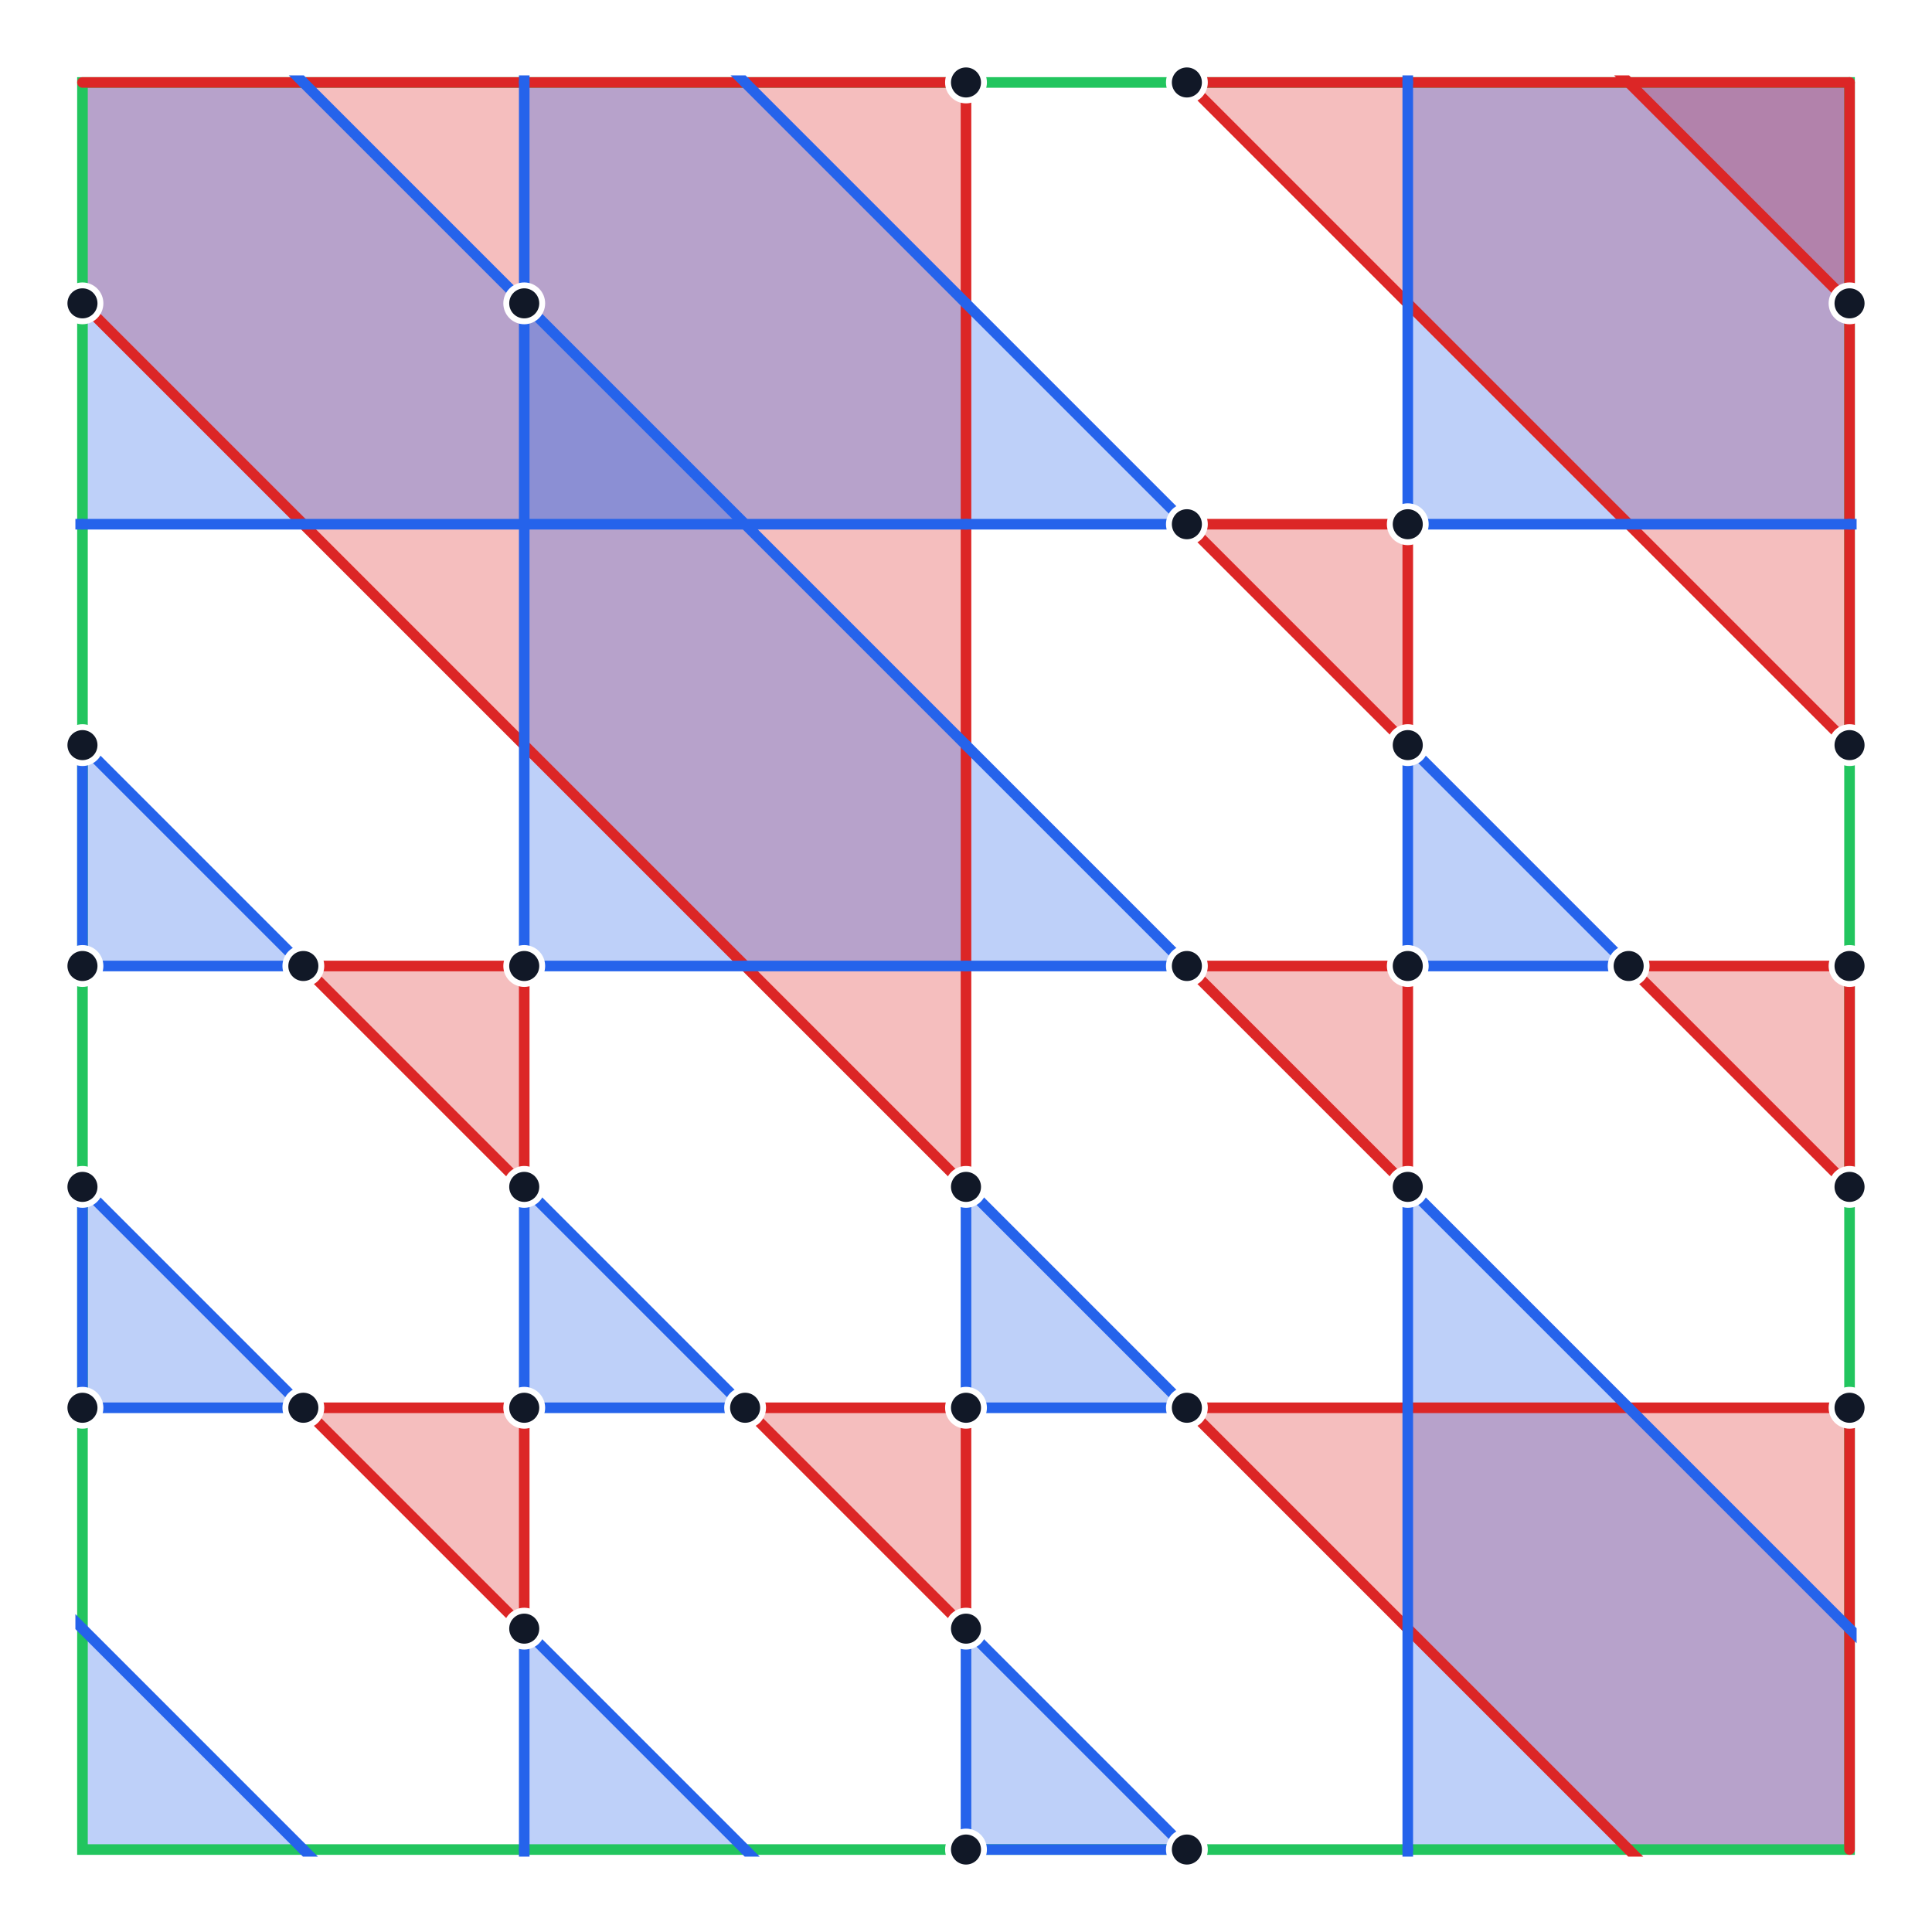
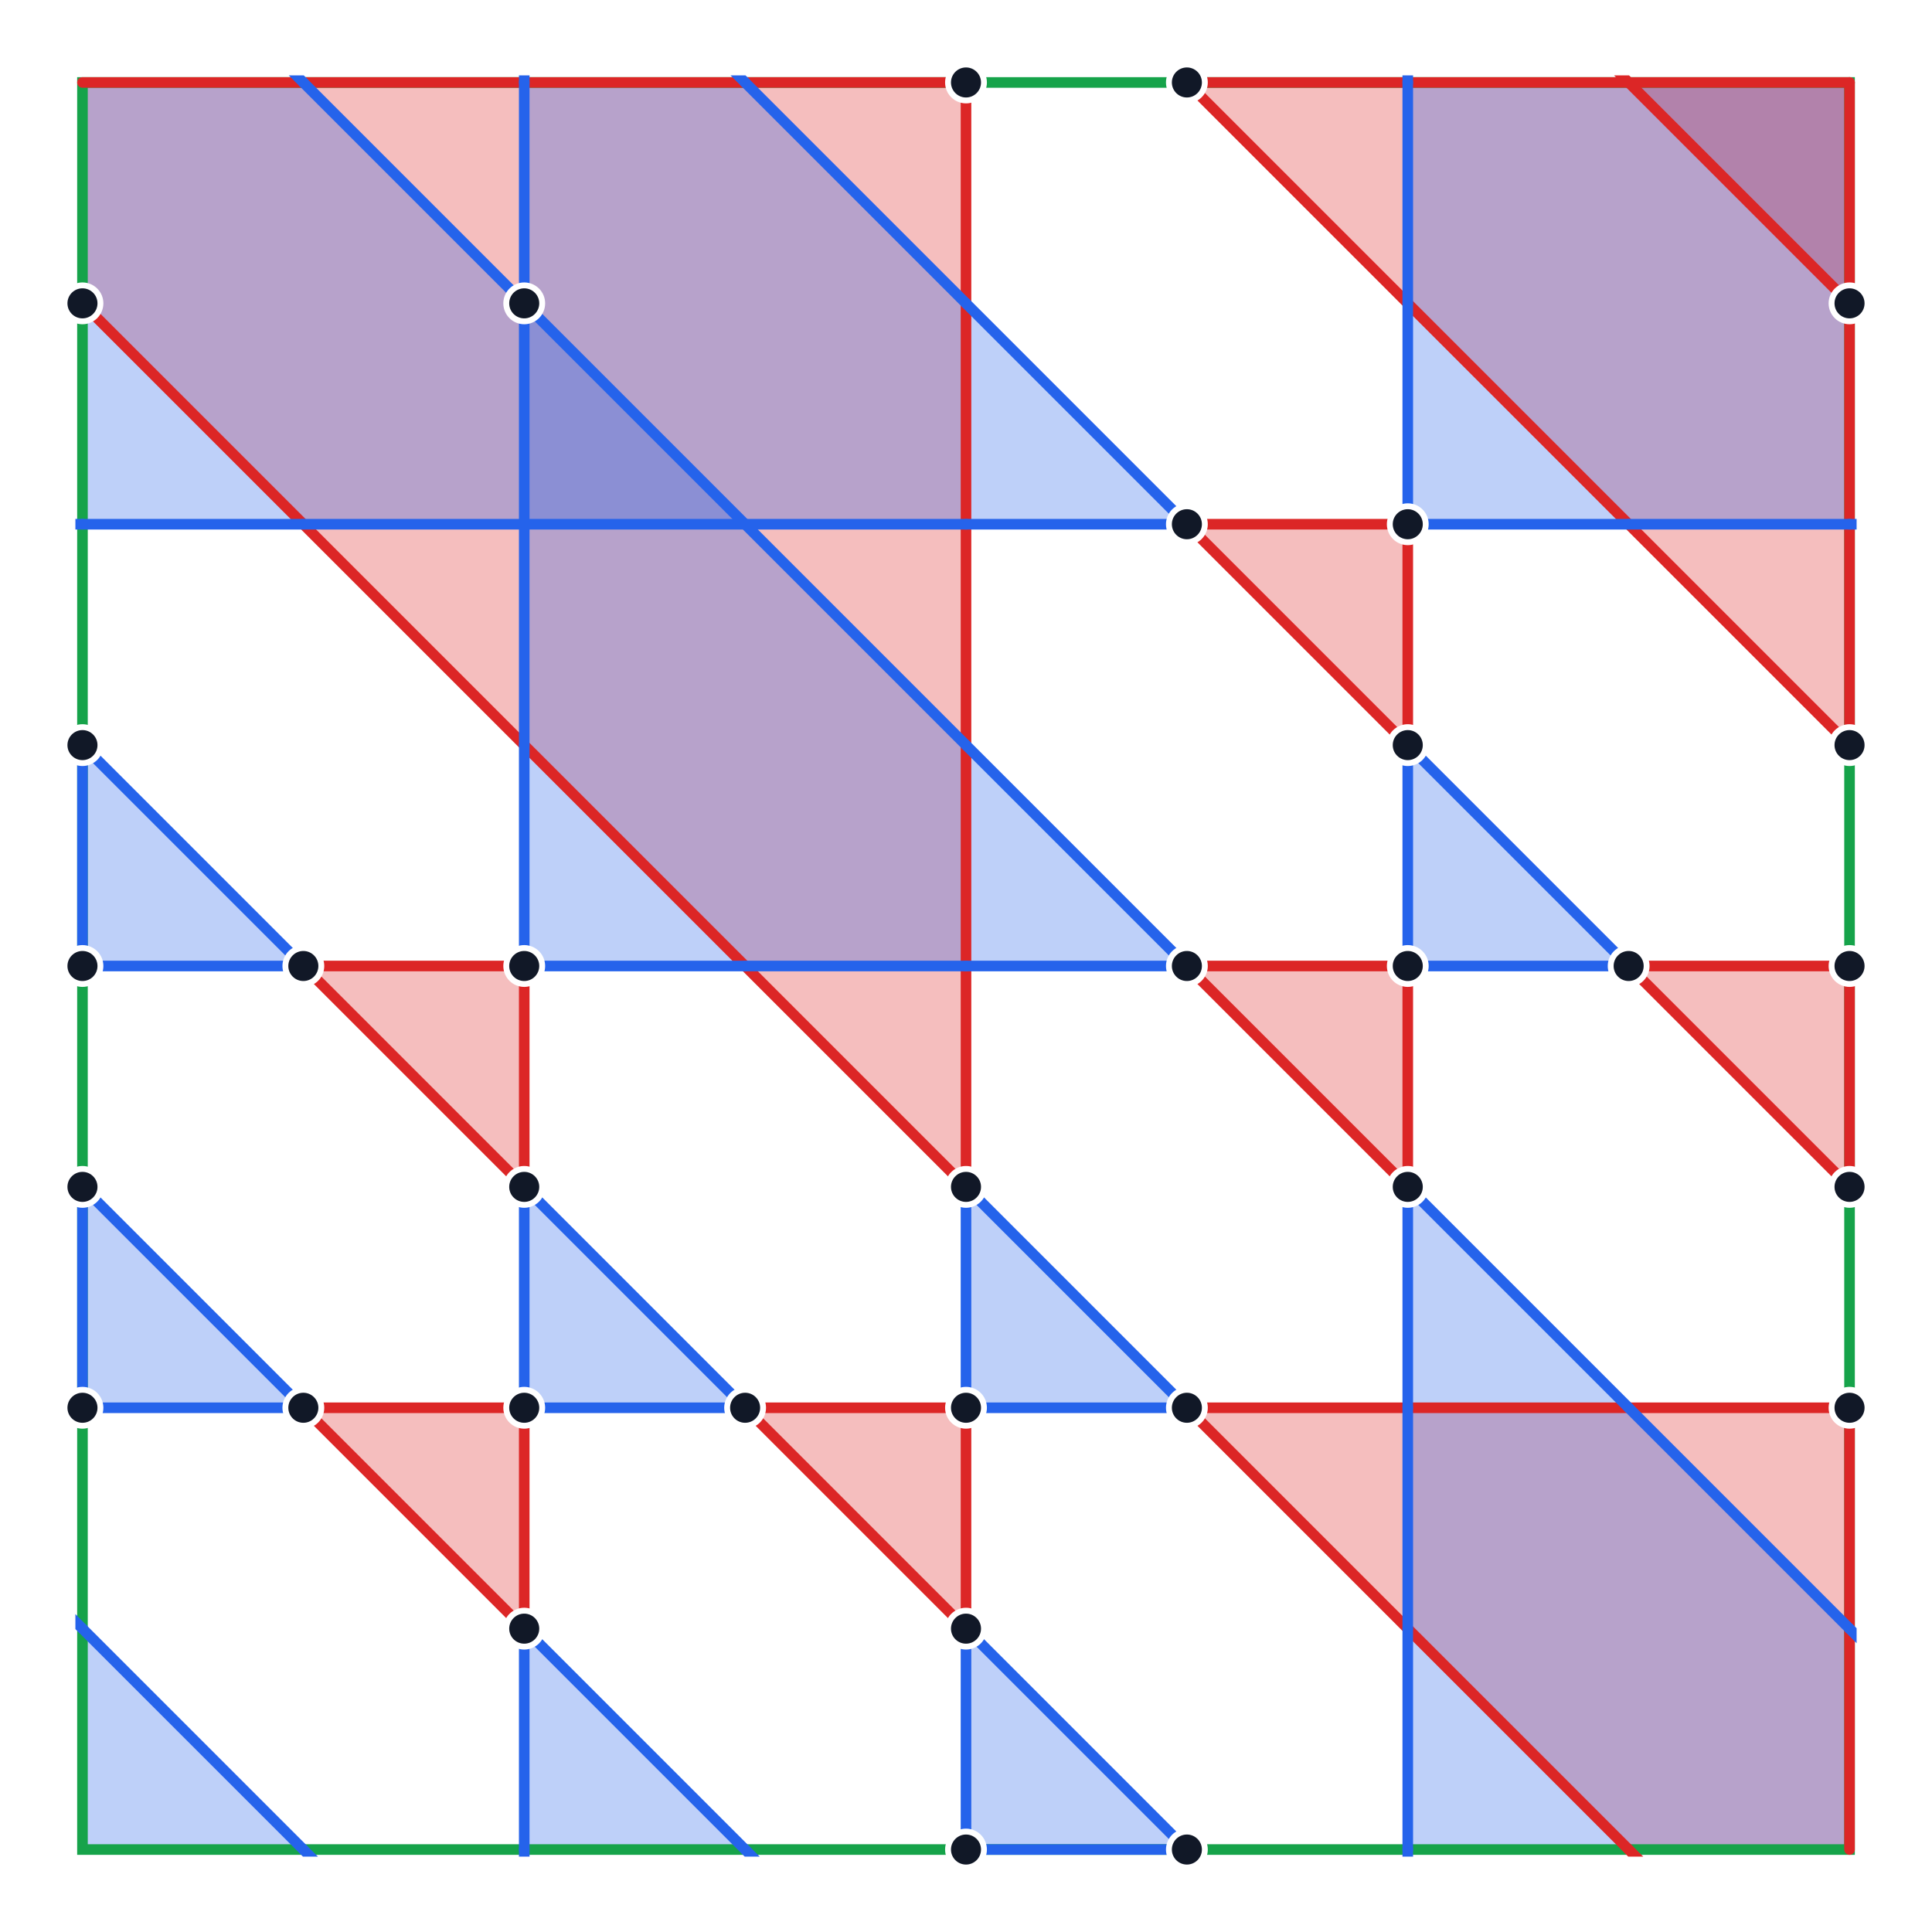
<svg xmlns="http://www.w3.org/2000/svg" width="1600" height="1600" viewBox="0 0 328.0 328.0" role="img" aria-label="D08, all-disk, symmetry orbit 32, 26 switches">
  <style>.o4-diagram-bg{fill:#ffffff;}</style>
  <defs>
    <clipPath id="o4-clip-d08">
      <rect x="14.0" y="14.0" width="300.0" height="300.0" />
    </clipPath>
    <clipPath id="o4-clip-d08-boundary">
      <rect x="12.8" y="12.8" width="302.4" height="302.4" />
    </clipPath>
  </defs>
  <rect class="o4-diagram-bg" x="0" y="0" width="328.0" height="328.0" />
  <g clip-path="url(#o4-clip-d08)">
    <polygon points="51.50,314.00 89.00,314.00 126.50,314.00 164.00,314.00 164.00,351.50 164.00,389.00 164.00,426.50 164.00,464.00 164.00,501.50 126.50,464.00 89.00,426.50 51.50,389.00 14.00,351.50 14.00,389.00 14.00,426.50 -23.50,389.00 -61.00,351.50 -98.50,314.00 -61.00,314.00 -23.50,314.00 14.00,314.00" style="fill:#dc2626;fill-opacity:.30;stroke:none" />
    <polygon points="51.50,14.00 89.00,14.00 126.50,14.00 164.00,14.00 164.00,51.50 164.00,89.00 164.00,126.50 164.00,164.00 164.00,201.50 126.50,164.00 89.00,126.50 51.50,89.00 14.00,51.50 14.00,89.00 14.00,126.50 -23.50,89.00 -61.00,51.50 -98.50,14.00 -61.00,14.00 -23.50,14.00 14.00,14.00" style="fill:#dc2626;fill-opacity:.30;stroke:none" />
    <polygon points="351.50,314.00 389.00,314.00 426.50,314.00 464.00,314.00 464.00,351.50 464.00,389.00 464.00,426.50 464.00,464.00 464.00,501.50 426.50,464.00 389.00,426.50 351.50,389.00 314.00,351.50 314.00,389.00 314.00,426.50 276.50,389.00 239.00,351.50 201.50,314.00 239.00,314.00 276.50,314.00 314.00,314.00" style="fill:#dc2626;fill-opacity:.30;stroke:none" />
    <polygon points="351.50,14.00 389.00,14.00 426.50,14.00 464.00,14.00 464.00,51.50 464.00,89.00 464.00,126.50 464.00,164.00 464.00,201.50 426.50,164.00 389.00,126.50 351.50,89.00 314.00,51.50 314.00,89.00 314.00,126.50 276.50,89.00 239.00,51.50 201.50,14.00 239.00,14.00 276.50,14.00 314.00,14.00" style="fill:#dc2626;fill-opacity:.30;stroke:none" />
    <polygon points="14.00,276.50 14.00,239.00 -23.50,239.00 -61.00,239.00 -98.50,239.00 -61.00,276.50 -23.50,314.00 14.00,351.50 14.00,314.00" style="fill:#dc2626;fill-opacity:.30;stroke:none" />
    <polygon points="14.00,-23.50 14.00,-61.00 -23.50,-61.00 -61.00,-61.00 -98.50,-61.00 -61.00,-23.50 -23.50,14.00 14.00,51.50 14.00,14.00" style="fill:#dc2626;fill-opacity:.30;stroke:none" />
    <polygon points="314.00,276.50 314.00,239.00 276.50,239.00 239.00,239.00 201.50,239.00 239.00,276.50 276.50,314.00 314.00,351.50 314.00,314.00" style="fill:#dc2626;fill-opacity:.30;stroke:none" />
    <polygon points="314.00,-23.50 314.00,-61.00 276.50,-61.00 239.00,-61.00 201.50,-61.00 239.00,-23.50 276.50,14.00 314.00,51.50 314.00,14.00" style="fill:#dc2626;fill-opacity:.30;stroke:none" />
    <polygon points="89.00,276.50 126.50,314.00 164.00,351.50 201.50,389.00 164.00,389.00 126.50,389.00 89.00,389.00 51.50,389.00 14.00,389.00 -23.50,389.00 -61.00,389.00 -61.00,351.50 -61.00,314.00 -61.00,276.50 -61.00,239.00 -61.00,201.50 -23.50,239.00 14.00,276.50 51.50,314.00 89.00,351.50 89.00,314.00" style="fill:#2563eb;fill-opacity:.30;stroke:none" />
    <polygon points="89.00,-23.50 126.50,14.00 164.00,51.50 201.50,89.00 164.00,89.00 126.50,89.00 89.00,89.00 51.50,89.00 14.00,89.00 -23.50,89.00 -61.00,89.00 -61.00,51.50 -61.00,14.00 -61.00,-23.50 -61.00,-61.00 -61.00,-98.50 -23.50,-61.00 14.00,-23.50 51.50,14.00 89.00,51.50 89.00,14.00" style="fill:#2563eb;fill-opacity:.30;stroke:none" />
    <polygon points="389.00,276.50 426.50,314.00 464.00,351.50 501.50,389.00 464.00,389.00 426.50,389.00 389.00,389.00 351.50,389.00 314.00,389.00 276.50,389.00 239.00,389.00 239.00,351.50 239.00,314.00 239.00,276.50 239.00,239.00 239.00,201.50 276.50,239.00 314.00,276.50 351.50,314.00 389.00,351.50 389.00,314.00" style="fill:#2563eb;fill-opacity:.30;stroke:none" />
    <polygon points="389.00,-23.50 426.50,14.00 464.00,51.50 501.50,89.00 464.00,89.00 426.50,89.00 389.00,89.00 351.50,89.00 314.00,89.00 276.50,89.00 239.00,89.00 239.00,51.50 239.00,14.00 239.00,-23.50 239.00,-61.00 239.00,-98.50 276.50,-61.00 314.00,-23.50 351.50,14.00 389.00,51.50 389.00,14.00" style="fill:#2563eb;fill-opacity:.30;stroke:none" />
    <polygon points="201.50,314.00 164.00,276.50 164.00,314.00" style="fill:#2563eb;fill-opacity:.30;stroke:none" />
    <polygon points="201.50,14.00 164.00,-23.50 164.00,14.00" style="fill:#2563eb;fill-opacity:.30;stroke:none" />
    <polygon points="51.50,239.00 14.00,201.50 14.00,239.00" style="fill:#2563eb;fill-opacity:.30;stroke:none" />
    <polygon points="351.50,239.00 314.00,201.50 314.00,239.00" style="fill:#2563eb;fill-opacity:.30;stroke:none" />
    <polygon points="126.50,239.00 89.00,201.50 89.00,239.00" style="fill:#2563eb;fill-opacity:.30;stroke:none" />
    <polygon points="51.50,239.00 89.00,276.50 89.00,239.00" style="fill:#dc2626;fill-opacity:.30;stroke:none" />
    <polygon points="201.50,239.00 164.00,201.50 164.00,239.00" style="fill:#2563eb;fill-opacity:.30;stroke:none" />
    <polygon points="126.50,239.00 164.00,276.50 164.00,239.00" style="fill:#dc2626;fill-opacity:.30;stroke:none" />
    <polygon points="51.50,164.00 14.00,126.50 14.00,164.00" style="fill:#2563eb;fill-opacity:.30;stroke:none" />
    <polygon points="351.50,164.00 314.00,126.50 314.00,164.00" style="fill:#2563eb;fill-opacity:.30;stroke:none" />
    <polygon points="-23.50,164.00 14.00,201.50 14.00,164.00" style="fill:#dc2626;fill-opacity:.30;stroke:none" />
    <polygon points="276.50,164.00 314.00,201.50 314.00,164.00" style="fill:#dc2626;fill-opacity:.30;stroke:none" />
    <polygon points="126.50,164.00 164.00,164.00 201.50,164.00 164.00,126.50 126.50,89.00 89.00,51.50 89.00,89.00 89.00,126.50 89.00,164.00" style="fill:#2563eb;fill-opacity:.30;stroke:none" />
    <polygon points="51.50,164.00 89.00,201.50 89.00,164.00" style="fill:#dc2626;fill-opacity:.30;stroke:none" />
    <polygon points="276.50,164.00 239.00,126.50 239.00,164.00" style="fill:#2563eb;fill-opacity:.30;stroke:none" />
    <polygon points="201.50,164.00 239.00,201.50 239.00,164.00" style="fill:#dc2626;fill-opacity:.30;stroke:none" />
    <polygon points="201.50,89.00 239.00,126.50 239.00,89.00" style="fill:#dc2626;fill-opacity:.30;stroke:none" />
  </g>
-   <rect x="14.0" y="14.0" width="300.0" height="300.0" style="fill:none;stroke:#22c55e;stroke-width:1.8" />
+   <rect x="14.0" y="14.0" width="300.0" height="300.0" style="fill:none;stroke:#16a34a;stroke-width:1.8" />
  <g clip-path="url(#o4-clip-d08-boundary)">
    <line x1="164.00" y1="314.00" x2="164.00" y2="351.50" style="stroke:#dc2626;stroke-width:1.8;stroke-linejoin:round;stroke-linecap:round" />
    <line x1="51.50" y1="14.00" x2="89.00" y2="14.00" style="stroke:#dc2626;stroke-width:1.8;stroke-linejoin:round;stroke-linecap:round" />
    <line x1="89.00" y1="14.00" x2="126.50" y2="14.00" style="stroke:#dc2626;stroke-width:1.8;stroke-linejoin:round;stroke-linecap:round" />
    <line x1="126.50" y1="14.00" x2="164.00" y2="14.00" style="stroke:#dc2626;stroke-width:1.8;stroke-linejoin:round;stroke-linecap:round" />
    <line x1="164.00" y1="14.00" x2="164.00" y2="51.50" style="stroke:#dc2626;stroke-width:1.8;stroke-linejoin:round;stroke-linecap:round" />
    <line x1="164.00" y1="51.50" x2="164.00" y2="89.00" style="stroke:#dc2626;stroke-width:1.8;stroke-linejoin:round;stroke-linecap:round" />
    <line x1="164.00" y1="89.00" x2="164.00" y2="126.50" style="stroke:#dc2626;stroke-width:1.8;stroke-linejoin:round;stroke-linecap:round" />
    <line x1="164.00" y1="126.50" x2="164.00" y2="164.00" style="stroke:#dc2626;stroke-width:1.8;stroke-linejoin:round;stroke-linecap:round" />
    <line x1="164.00" y1="164.00" x2="164.00" y2="201.50" style="stroke:#dc2626;stroke-width:1.8;stroke-linejoin:round;stroke-linecap:round" />
    <line x1="164.00" y1="201.50" x2="126.50" y2="164.00" style="stroke:#dc2626;stroke-width:1.8;stroke-linejoin:round;stroke-linecap:round" />
    <line x1="126.50" y1="164.00" x2="89.00" y2="126.50" style="stroke:#dc2626;stroke-width:1.8;stroke-linejoin:round;stroke-linecap:round" />
    <line x1="89.00" y1="126.50" x2="51.50" y2="89.00" style="stroke:#dc2626;stroke-width:1.8;stroke-linejoin:round;stroke-linecap:round" />
    <line x1="51.50" y1="89.00" x2="14.00" y2="51.50" style="stroke:#dc2626;stroke-width:1.8;stroke-linejoin:round;stroke-linecap:round" />
    <line x1="14.00" y1="126.50" x2="-23.50" y2="89.00" style="stroke:#dc2626;stroke-width:1.8;stroke-linejoin:round;stroke-linecap:round" />
    <line x1="14.00" y1="14.00" x2="51.50" y2="14.00" style="stroke:#dc2626;stroke-width:1.8;stroke-linejoin:round;stroke-linecap:round" />
    <line x1="239.00" y1="351.50" x2="201.50" y2="314.00" style="stroke:#dc2626;stroke-width:1.8;stroke-linejoin:round;stroke-linecap:round" />
    <line x1="351.50" y1="89.00" x2="314.00" y2="51.50" style="stroke:#dc2626;stroke-width:1.8;stroke-linejoin:round;stroke-linecap:round" />
    <line x1="314.00" y1="51.50" x2="314.00" y2="89.00" style="stroke:#dc2626;stroke-width:1.8;stroke-linejoin:round;stroke-linecap:round" />
    <line x1="314.00" y1="89.00" x2="314.00" y2="126.50" style="stroke:#dc2626;stroke-width:1.8;stroke-linejoin:round;stroke-linecap:round" />
    <line x1="314.00" y1="126.50" x2="276.50" y2="89.00" style="stroke:#dc2626;stroke-width:1.8;stroke-linejoin:round;stroke-linecap:round" />
    <line x1="276.50" y1="89.00" x2="239.00" y2="51.50" style="stroke:#dc2626;stroke-width:1.8;stroke-linejoin:round;stroke-linecap:round" />
    <line x1="239.00" y1="51.50" x2="201.50" y2="14.00" style="stroke:#dc2626;stroke-width:1.8;stroke-linejoin:round;stroke-linecap:round" />
    <line x1="201.50" y1="14.00" x2="239.00" y2="14.00" style="stroke:#dc2626;stroke-width:1.8;stroke-linejoin:round;stroke-linecap:round" />
    <line x1="239.00" y1="14.00" x2="276.50" y2="14.00" style="stroke:#dc2626;stroke-width:1.8;stroke-linejoin:round;stroke-linecap:round" />
    <line x1="276.50" y1="14.00" x2="314.00" y2="14.00" style="stroke:#dc2626;stroke-width:1.8;stroke-linejoin:round;stroke-linecap:round" />
    <line x1="14.00" y1="239.00" x2="-23.50" y2="239.00" style="stroke:#dc2626;stroke-width:1.8;stroke-linejoin:round;stroke-linecap:round" />
    <line x1="-23.50" y1="314.00" x2="14.00" y2="351.50" style="stroke:#dc2626;stroke-width:1.8;stroke-linejoin:round;stroke-linecap:round" />
    <line x1="-23.50" y1="14.00" x2="14.00" y2="51.50" style="stroke:#dc2626;stroke-width:1.8;stroke-linejoin:round;stroke-linecap:round" />
    <line x1="314.00" y1="276.50" x2="314.00" y2="239.00" style="stroke:#dc2626;stroke-width:1.8;stroke-linejoin:round;stroke-linecap:round" />
    <line x1="314.00" y1="239.00" x2="276.50" y2="239.00" style="stroke:#dc2626;stroke-width:1.8;stroke-linejoin:round;stroke-linecap:round" />
    <line x1="276.50" y1="239.00" x2="239.00" y2="239.00" style="stroke:#dc2626;stroke-width:1.8;stroke-linejoin:round;stroke-linecap:round" />
    <line x1="239.00" y1="239.00" x2="201.50" y2="239.00" style="stroke:#dc2626;stroke-width:1.8;stroke-linejoin:round;stroke-linecap:round" />
    <line x1="201.50" y1="239.00" x2="239.00" y2="276.50" style="stroke:#dc2626;stroke-width:1.8;stroke-linejoin:round;stroke-linecap:round" />
    <line x1="239.00" y1="276.50" x2="276.50" y2="314.00" style="stroke:#dc2626;stroke-width:1.8;stroke-linejoin:round;stroke-linecap:round" />
    <line x1="276.50" y1="314.00" x2="314.00" y2="351.50" style="stroke:#dc2626;stroke-width:1.8;stroke-linejoin:round;stroke-linecap:round" />
    <line x1="314.00" y1="314.00" x2="314.00" y2="276.50" style="stroke:#dc2626;stroke-width:1.8;stroke-linejoin:round;stroke-linecap:round" />
    <line x1="239.00" y1="-23.50" x2="276.50" y2="14.00" style="stroke:#dc2626;stroke-width:1.8;stroke-linejoin:round;stroke-linecap:round" />
    <line x1="276.50" y1="14.00" x2="314.00" y2="51.50" style="stroke:#dc2626;stroke-width:1.8;stroke-linejoin:round;stroke-linecap:round" />
    <line x1="314.00" y1="51.50" x2="314.00" y2="14.00" style="stroke:#dc2626;stroke-width:1.8;stroke-linejoin:round;stroke-linecap:round" />
    <line x1="89.00" y1="276.50" x2="126.50" y2="314.00" style="stroke:#2563eb;stroke-width:1.8;stroke-linejoin:round;stroke-linecap:round" />
    <line x1="126.50" y1="314.00" x2="164.00" y2="351.50" style="stroke:#2563eb;stroke-width:1.8;stroke-linejoin:round;stroke-linecap:round" />
    <line x1="-23.50" y1="239.00" x2="14.00" y2="276.50" style="stroke:#2563eb;stroke-width:1.8;stroke-linejoin:round;stroke-linecap:round" />
    <line x1="14.00" y1="276.50" x2="51.50" y2="314.00" style="stroke:#2563eb;stroke-width:1.8;stroke-linejoin:round;stroke-linecap:round" />
    <line x1="51.50" y1="314.00" x2="89.00" y2="351.50" style="stroke:#2563eb;stroke-width:1.8;stroke-linejoin:round;stroke-linecap:round" />
    <line x1="89.00" y1="351.50" x2="89.00" y2="314.00" style="stroke:#2563eb;stroke-width:1.8;stroke-linejoin:round;stroke-linecap:round" />
    <line x1="89.00" y1="314.00" x2="89.00" y2="276.50" style="stroke:#2563eb;stroke-width:1.8;stroke-linejoin:round;stroke-linecap:round" />
    <line x1="89.00" y1="-23.50" x2="126.50" y2="14.00" style="stroke:#2563eb;stroke-width:1.8;stroke-linejoin:round;stroke-linecap:round" />
    <line x1="126.50" y1="14.00" x2="164.00" y2="51.50" style="stroke:#2563eb;stroke-width:1.8;stroke-linejoin:round;stroke-linecap:round" />
    <line x1="164.00" y1="51.50" x2="201.50" y2="89.00" style="stroke:#2563eb;stroke-width:1.8;stroke-linejoin:round;stroke-linecap:round" />
    <line x1="201.50" y1="89.00" x2="164.00" y2="89.00" style="stroke:#2563eb;stroke-width:1.8;stroke-linejoin:round;stroke-linecap:round" />
    <line x1="164.00" y1="89.00" x2="126.50" y2="89.00" style="stroke:#2563eb;stroke-width:1.8;stroke-linejoin:round;stroke-linecap:round" />
    <line x1="126.50" y1="89.00" x2="89.00" y2="89.00" style="stroke:#2563eb;stroke-width:1.8;stroke-linejoin:round;stroke-linecap:round" />
    <line x1="89.00" y1="89.00" x2="51.50" y2="89.00" style="stroke:#2563eb;stroke-width:1.8;stroke-linejoin:round;stroke-linecap:round" />
    <line x1="51.50" y1="89.00" x2="14.00" y2="89.00" style="stroke:#2563eb;stroke-width:1.8;stroke-linejoin:round;stroke-linecap:round" />
    <line x1="14.00" y1="89.00" x2="-23.50" y2="89.00" style="stroke:#2563eb;stroke-width:1.8;stroke-linejoin:round;stroke-linecap:round" />
    <line x1="14.00" y1="-23.50" x2="51.50" y2="14.00" style="stroke:#2563eb;stroke-width:1.8;stroke-linejoin:round;stroke-linecap:round" />
    <line x1="51.50" y1="14.00" x2="89.00" y2="51.50" style="stroke:#2563eb;stroke-width:1.8;stroke-linejoin:round;stroke-linecap:round" />
    <line x1="89.00" y1="51.50" x2="89.00" y2="14.00" style="stroke:#2563eb;stroke-width:1.8;stroke-linejoin:round;stroke-linecap:round" />
    <line x1="89.00" y1="14.00" x2="89.00" y2="-23.50" style="stroke:#2563eb;stroke-width:1.8;stroke-linejoin:round;stroke-linecap:round" />
    <line x1="239.00" y1="351.50" x2="239.00" y2="314.00" style="stroke:#2563eb;stroke-width:1.8;stroke-linejoin:round;stroke-linecap:round" />
    <line x1="239.00" y1="314.00" x2="239.00" y2="276.50" style="stroke:#2563eb;stroke-width:1.8;stroke-linejoin:round;stroke-linecap:round" />
    <line x1="239.00" y1="276.50" x2="239.00" y2="239.00" style="stroke:#2563eb;stroke-width:1.8;stroke-linejoin:round;stroke-linecap:round" />
    <line x1="239.00" y1="239.00" x2="239.00" y2="201.50" style="stroke:#2563eb;stroke-width:1.8;stroke-linejoin:round;stroke-linecap:round" />
    <line x1="239.00" y1="201.50" x2="276.50" y2="239.00" style="stroke:#2563eb;stroke-width:1.8;stroke-linejoin:round;stroke-linecap:round" />
    <line x1="276.50" y1="239.00" x2="314.00" y2="276.50" style="stroke:#2563eb;stroke-width:1.8;stroke-linejoin:round;stroke-linecap:round" />
    <line x1="314.00" y1="276.50" x2="351.50" y2="314.00" style="stroke:#2563eb;stroke-width:1.8;stroke-linejoin:round;stroke-linecap:round" />
    <line x1="351.50" y1="89.00" x2="314.00" y2="89.00" style="stroke:#2563eb;stroke-width:1.8;stroke-linejoin:round;stroke-linecap:round" />
    <line x1="314.00" y1="89.00" x2="276.50" y2="89.00" style="stroke:#2563eb;stroke-width:1.8;stroke-linejoin:round;stroke-linecap:round" />
    <line x1="276.50" y1="89.00" x2="239.00" y2="89.00" style="stroke:#2563eb;stroke-width:1.8;stroke-linejoin:round;stroke-linecap:round" />
    <line x1="239.00" y1="89.00" x2="239.00" y2="51.50" style="stroke:#2563eb;stroke-width:1.8;stroke-linejoin:round;stroke-linecap:round" />
    <line x1="239.00" y1="51.50" x2="239.00" y2="14.00" style="stroke:#2563eb;stroke-width:1.8;stroke-linejoin:round;stroke-linecap:round" />
    <line x1="239.00" y1="14.00" x2="239.00" y2="-23.50" style="stroke:#2563eb;stroke-width:1.8;stroke-linejoin:round;stroke-linecap:round" />
    <line x1="314.00" y1="-23.50" x2="351.50" y2="14.00" style="stroke:#2563eb;stroke-width:1.8;stroke-linejoin:round;stroke-linecap:round" />
    <line x1="201.50" y1="314.00" x2="164.00" y2="276.50" style="stroke:#2563eb;stroke-width:1.8;stroke-linejoin:round;stroke-linecap:round" />
    <line x1="164.00" y1="276.50" x2="164.00" y2="314.00" style="stroke:#2563eb;stroke-width:1.8;stroke-linejoin:round;stroke-linecap:round" />
    <line x1="164.00" y1="314.00" x2="201.50" y2="314.00" style="stroke:#2563eb;stroke-width:1.8;stroke-linejoin:round;stroke-linecap:round" />
    <line x1="201.50" y1="14.00" x2="164.00" y2="-23.50" style="stroke:#2563eb;stroke-width:1.8;stroke-linejoin:round;stroke-linecap:round" />
    <line x1="164.00" y1="-23.50" x2="164.00" y2="14.00" style="stroke:#2563eb;stroke-width:1.8;stroke-linejoin:round;stroke-linecap:round" />
    <line x1="51.50" y1="239.00" x2="14.00" y2="201.50" style="stroke:#2563eb;stroke-width:1.8;stroke-linejoin:round;stroke-linecap:round" />
    <line x1="14.00" y1="201.50" x2="14.00" y2="239.00" style="stroke:#2563eb;stroke-width:1.8;stroke-linejoin:round;stroke-linecap:round" />
    <line x1="14.00" y1="239.00" x2="51.50" y2="239.00" style="stroke:#2563eb;stroke-width:1.8;stroke-linejoin:round;stroke-linecap:round" />
    <line x1="351.50" y1="239.00" x2="314.00" y2="201.50" style="stroke:#2563eb;stroke-width:1.8;stroke-linejoin:round;stroke-linecap:round" />
    <line x1="314.00" y1="239.00" x2="351.50" y2="239.00" style="stroke:#2563eb;stroke-width:1.8;stroke-linejoin:round;stroke-linecap:round" />
    <line x1="126.50" y1="239.00" x2="89.00" y2="201.50" style="stroke:#2563eb;stroke-width:1.8;stroke-linejoin:round;stroke-linecap:round" />
    <line x1="89.00" y1="201.50" x2="89.00" y2="239.00" style="stroke:#2563eb;stroke-width:1.8;stroke-linejoin:round;stroke-linecap:round" />
    <line x1="89.00" y1="239.00" x2="126.50" y2="239.00" style="stroke:#2563eb;stroke-width:1.8;stroke-linejoin:round;stroke-linecap:round" />
    <line x1="51.50" y1="239.00" x2="89.00" y2="276.50" style="stroke:#dc2626;stroke-width:1.8;stroke-linejoin:round;stroke-linecap:round" />
    <line x1="89.00" y1="276.50" x2="89.00" y2="239.00" style="stroke:#dc2626;stroke-width:1.8;stroke-linejoin:round;stroke-linecap:round" />
    <line x1="89.00" y1="239.00" x2="51.50" y2="239.00" style="stroke:#dc2626;stroke-width:1.8;stroke-linejoin:round;stroke-linecap:round" />
    <line x1="201.50" y1="239.00" x2="164.00" y2="201.50" style="stroke:#2563eb;stroke-width:1.8;stroke-linejoin:round;stroke-linecap:round" />
    <line x1="164.00" y1="201.50" x2="164.00" y2="239.00" style="stroke:#2563eb;stroke-width:1.8;stroke-linejoin:round;stroke-linecap:round" />
    <line x1="164.00" y1="239.00" x2="201.50" y2="239.00" style="stroke:#2563eb;stroke-width:1.8;stroke-linejoin:round;stroke-linecap:round" />
    <line x1="126.50" y1="239.00" x2="164.00" y2="276.50" style="stroke:#dc2626;stroke-width:1.8;stroke-linejoin:round;stroke-linecap:round" />
    <line x1="164.00" y1="276.50" x2="164.00" y2="239.00" style="stroke:#dc2626;stroke-width:1.8;stroke-linejoin:round;stroke-linecap:round" />
    <line x1="164.00" y1="239.00" x2="126.50" y2="239.00" style="stroke:#dc2626;stroke-width:1.8;stroke-linejoin:round;stroke-linecap:round" />
    <line x1="51.50" y1="164.00" x2="14.00" y2="126.50" style="stroke:#2563eb;stroke-width:1.8;stroke-linejoin:round;stroke-linecap:round" />
    <line x1="14.00" y1="126.50" x2="14.00" y2="164.00" style="stroke:#2563eb;stroke-width:1.8;stroke-linejoin:round;stroke-linecap:round" />
    <line x1="14.00" y1="164.00" x2="51.50" y2="164.00" style="stroke:#2563eb;stroke-width:1.8;stroke-linejoin:round;stroke-linecap:round" />
    <line x1="351.50" y1="164.00" x2="314.00" y2="126.50" style="stroke:#2563eb;stroke-width:1.8;stroke-linejoin:round;stroke-linecap:round" />
    <line x1="314.00" y1="164.00" x2="351.50" y2="164.00" style="stroke:#2563eb;stroke-width:1.8;stroke-linejoin:round;stroke-linecap:round" />
    <line x1="-23.50" y1="164.00" x2="14.00" y2="201.50" style="stroke:#dc2626;stroke-width:1.8;stroke-linejoin:round;stroke-linecap:round" />
    <line x1="14.00" y1="164.00" x2="-23.50" y2="164.00" style="stroke:#dc2626;stroke-width:1.8;stroke-linejoin:round;stroke-linecap:round" />
    <line x1="276.50" y1="164.00" x2="314.00" y2="201.50" style="stroke:#dc2626;stroke-width:1.8;stroke-linejoin:round;stroke-linecap:round" />
    <line x1="314.00" y1="201.50" x2="314.00" y2="164.00" style="stroke:#dc2626;stroke-width:1.8;stroke-linejoin:round;stroke-linecap:round" />
    <line x1="314.00" y1="164.00" x2="276.50" y2="164.00" style="stroke:#dc2626;stroke-width:1.8;stroke-linejoin:round;stroke-linecap:round" />
    <line x1="126.50" y1="164.00" x2="164.00" y2="164.00" style="stroke:#2563eb;stroke-width:1.8;stroke-linejoin:round;stroke-linecap:round" />
    <line x1="164.00" y1="164.00" x2="201.50" y2="164.00" style="stroke:#2563eb;stroke-width:1.8;stroke-linejoin:round;stroke-linecap:round" />
    <line x1="201.50" y1="164.00" x2="164.00" y2="126.50" style="stroke:#2563eb;stroke-width:1.8;stroke-linejoin:round;stroke-linecap:round" />
    <line x1="164.00" y1="126.50" x2="126.50" y2="89.00" style="stroke:#2563eb;stroke-width:1.8;stroke-linejoin:round;stroke-linecap:round" />
    <line x1="126.50" y1="89.00" x2="89.00" y2="51.50" style="stroke:#2563eb;stroke-width:1.8;stroke-linejoin:round;stroke-linecap:round" />
    <line x1="89.00" y1="51.50" x2="89.00" y2="89.00" style="stroke:#2563eb;stroke-width:1.8;stroke-linejoin:round;stroke-linecap:round" />
    <line x1="89.00" y1="89.00" x2="89.00" y2="126.50" style="stroke:#2563eb;stroke-width:1.8;stroke-linejoin:round;stroke-linecap:round" />
    <line x1="89.00" y1="126.50" x2="89.00" y2="164.00" style="stroke:#2563eb;stroke-width:1.8;stroke-linejoin:round;stroke-linecap:round" />
    <line x1="89.00" y1="164.00" x2="126.50" y2="164.00" style="stroke:#2563eb;stroke-width:1.8;stroke-linejoin:round;stroke-linecap:round" />
    <line x1="51.50" y1="164.00" x2="89.00" y2="201.50" style="stroke:#dc2626;stroke-width:1.8;stroke-linejoin:round;stroke-linecap:round" />
    <line x1="89.00" y1="201.50" x2="89.00" y2="164.00" style="stroke:#dc2626;stroke-width:1.8;stroke-linejoin:round;stroke-linecap:round" />
    <line x1="89.00" y1="164.00" x2="51.50" y2="164.00" style="stroke:#dc2626;stroke-width:1.8;stroke-linejoin:round;stroke-linecap:round" />
    <line x1="276.50" y1="164.00" x2="239.00" y2="126.50" style="stroke:#2563eb;stroke-width:1.8;stroke-linejoin:round;stroke-linecap:round" />
    <line x1="239.00" y1="126.50" x2="239.00" y2="164.00" style="stroke:#2563eb;stroke-width:1.8;stroke-linejoin:round;stroke-linecap:round" />
    <line x1="239.00" y1="164.00" x2="276.50" y2="164.00" style="stroke:#2563eb;stroke-width:1.8;stroke-linejoin:round;stroke-linecap:round" />
    <line x1="201.50" y1="164.00" x2="239.00" y2="201.50" style="stroke:#dc2626;stroke-width:1.8;stroke-linejoin:round;stroke-linecap:round" />
    <line x1="239.00" y1="201.50" x2="239.00" y2="164.00" style="stroke:#dc2626;stroke-width:1.8;stroke-linejoin:round;stroke-linecap:round" />
    <line x1="239.00" y1="164.00" x2="201.50" y2="164.00" style="stroke:#dc2626;stroke-width:1.8;stroke-linejoin:round;stroke-linecap:round" />
    <line x1="201.50" y1="89.00" x2="239.00" y2="126.50" style="stroke:#dc2626;stroke-width:1.8;stroke-linejoin:round;stroke-linecap:round" />
    <line x1="239.00" y1="126.50" x2="239.00" y2="89.00" style="stroke:#dc2626;stroke-width:1.8;stroke-linejoin:round;stroke-linecap:round" />
    <line x1="239.00" y1="89.00" x2="201.50" y2="89.00" style="stroke:#dc2626;stroke-width:1.8;stroke-linejoin:round;stroke-linecap:round" />
  </g>
  <circle cx="164.00" cy="314.00" r="3.05" style="fill:#111827;stroke:#ffffff;stroke-width:1.0" />
  <circle cx="164.00" cy="14.00" r="3.05" style="fill:#111827;stroke:#ffffff;stroke-width:1.0" />
  <circle cx="14.00" cy="239.00" r="3.05" style="fill:#111827;stroke:#ffffff;stroke-width:1.0" />
  <circle cx="314.00" cy="239.00" r="3.05" style="fill:#111827;stroke:#ffffff;stroke-width:1.0" />
  <circle cx="89.00" cy="239.00" r="3.05" style="fill:#111827;stroke:#ffffff;stroke-width:1.0" />
  <circle cx="164.00" cy="239.00" r="3.05" style="fill:#111827;stroke:#ffffff;stroke-width:1.0" />
  <circle cx="14.00" cy="164.00" r="3.05" style="fill:#111827;stroke:#ffffff;stroke-width:1.0" />
  <circle cx="314.00" cy="164.00" r="3.05" style="fill:#111827;stroke:#ffffff;stroke-width:1.0" />
  <circle cx="89.00" cy="164.00" r="3.05" style="fill:#111827;stroke:#ffffff;stroke-width:1.0" />
  <circle cx="239.00" cy="164.00" r="3.05" style="fill:#111827;stroke:#ffffff;stroke-width:1.0" />
  <circle cx="239.00" cy="89.00" r="3.05" style="fill:#111827;stroke:#ffffff;stroke-width:1.0" />
  <circle cx="201.50" cy="314.00" r="3.05" style="fill:#111827;stroke:#ffffff;stroke-width:1.0" />
  <circle cx="201.50" cy="14.00" r="3.05" style="fill:#111827;stroke:#ffffff;stroke-width:1.0" />
  <circle cx="51.50" cy="239.00" r="3.05" style="fill:#111827;stroke:#ffffff;stroke-width:1.0" />
  <circle cx="126.50" cy="239.00" r="3.05" style="fill:#111827;stroke:#ffffff;stroke-width:1.0" />
  <circle cx="201.50" cy="239.00" r="3.05" style="fill:#111827;stroke:#ffffff;stroke-width:1.0" />
  <circle cx="201.50" cy="164.00" r="3.05" style="fill:#111827;stroke:#ffffff;stroke-width:1.0" />
  <circle cx="276.50" cy="164.00" r="3.05" style="fill:#111827;stroke:#ffffff;stroke-width:1.0" />
  <circle cx="51.50" cy="164.00" r="3.05" style="fill:#111827;stroke:#ffffff;stroke-width:1.0" />
  <circle cx="201.50" cy="89.00" r="3.05" style="fill:#111827;stroke:#ffffff;stroke-width:1.0" />
  <circle cx="14.00" cy="201.50" r="3.05" style="fill:#111827;stroke:#ffffff;stroke-width:1.0" />
  <circle cx="314.00" cy="201.50" r="3.05" style="fill:#111827;stroke:#ffffff;stroke-width:1.0" />
  <circle cx="14.00" cy="126.50" r="3.05" style="fill:#111827;stroke:#ffffff;stroke-width:1.0" />
  <circle cx="314.00" cy="126.50" r="3.05" style="fill:#111827;stroke:#ffffff;stroke-width:1.0" />
  <circle cx="14.00" cy="51.50" r="3.05" style="fill:#111827;stroke:#ffffff;stroke-width:1.0" />
  <circle cx="314.00" cy="51.50" r="3.05" style="fill:#111827;stroke:#ffffff;stroke-width:1.0" />
  <circle cx="89.00" cy="51.50" r="3.05" style="fill:#111827;stroke:#ffffff;stroke-width:1.0" />
  <circle cx="89.00" cy="276.50" r="3.05" style="fill:#111827;stroke:#ffffff;stroke-width:1.0" />
  <circle cx="89.00" cy="201.50" r="3.05" style="fill:#111827;stroke:#ffffff;stroke-width:1.0" />
  <circle cx="164.00" cy="276.50" r="3.05" style="fill:#111827;stroke:#ffffff;stroke-width:1.0" />
  <circle cx="164.00" cy="201.50" r="3.05" style="fill:#111827;stroke:#ffffff;stroke-width:1.0" />
  <circle cx="239.00" cy="201.50" r="3.05" style="fill:#111827;stroke:#ffffff;stroke-width:1.0" />
  <circle cx="239.00" cy="126.50" r="3.05" style="fill:#111827;stroke:#ffffff;stroke-width:1.0" />
</svg>
